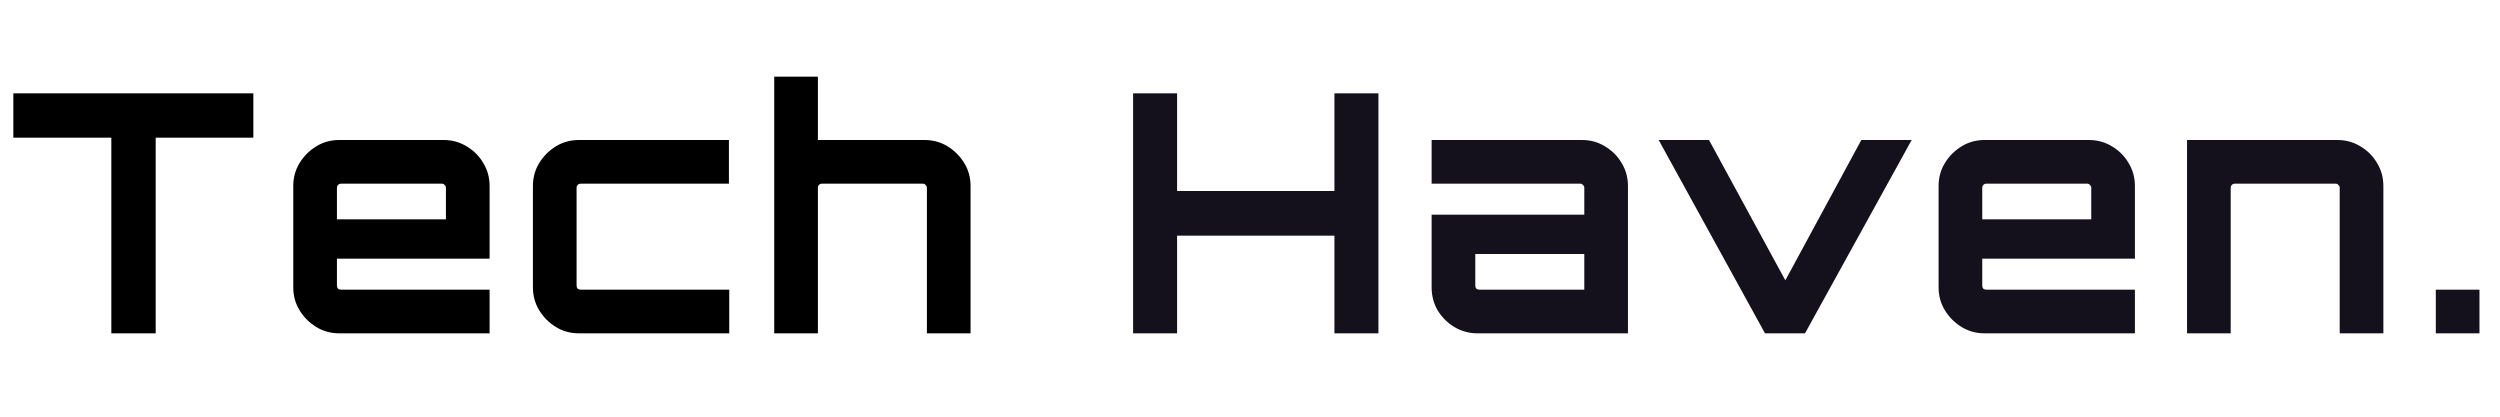
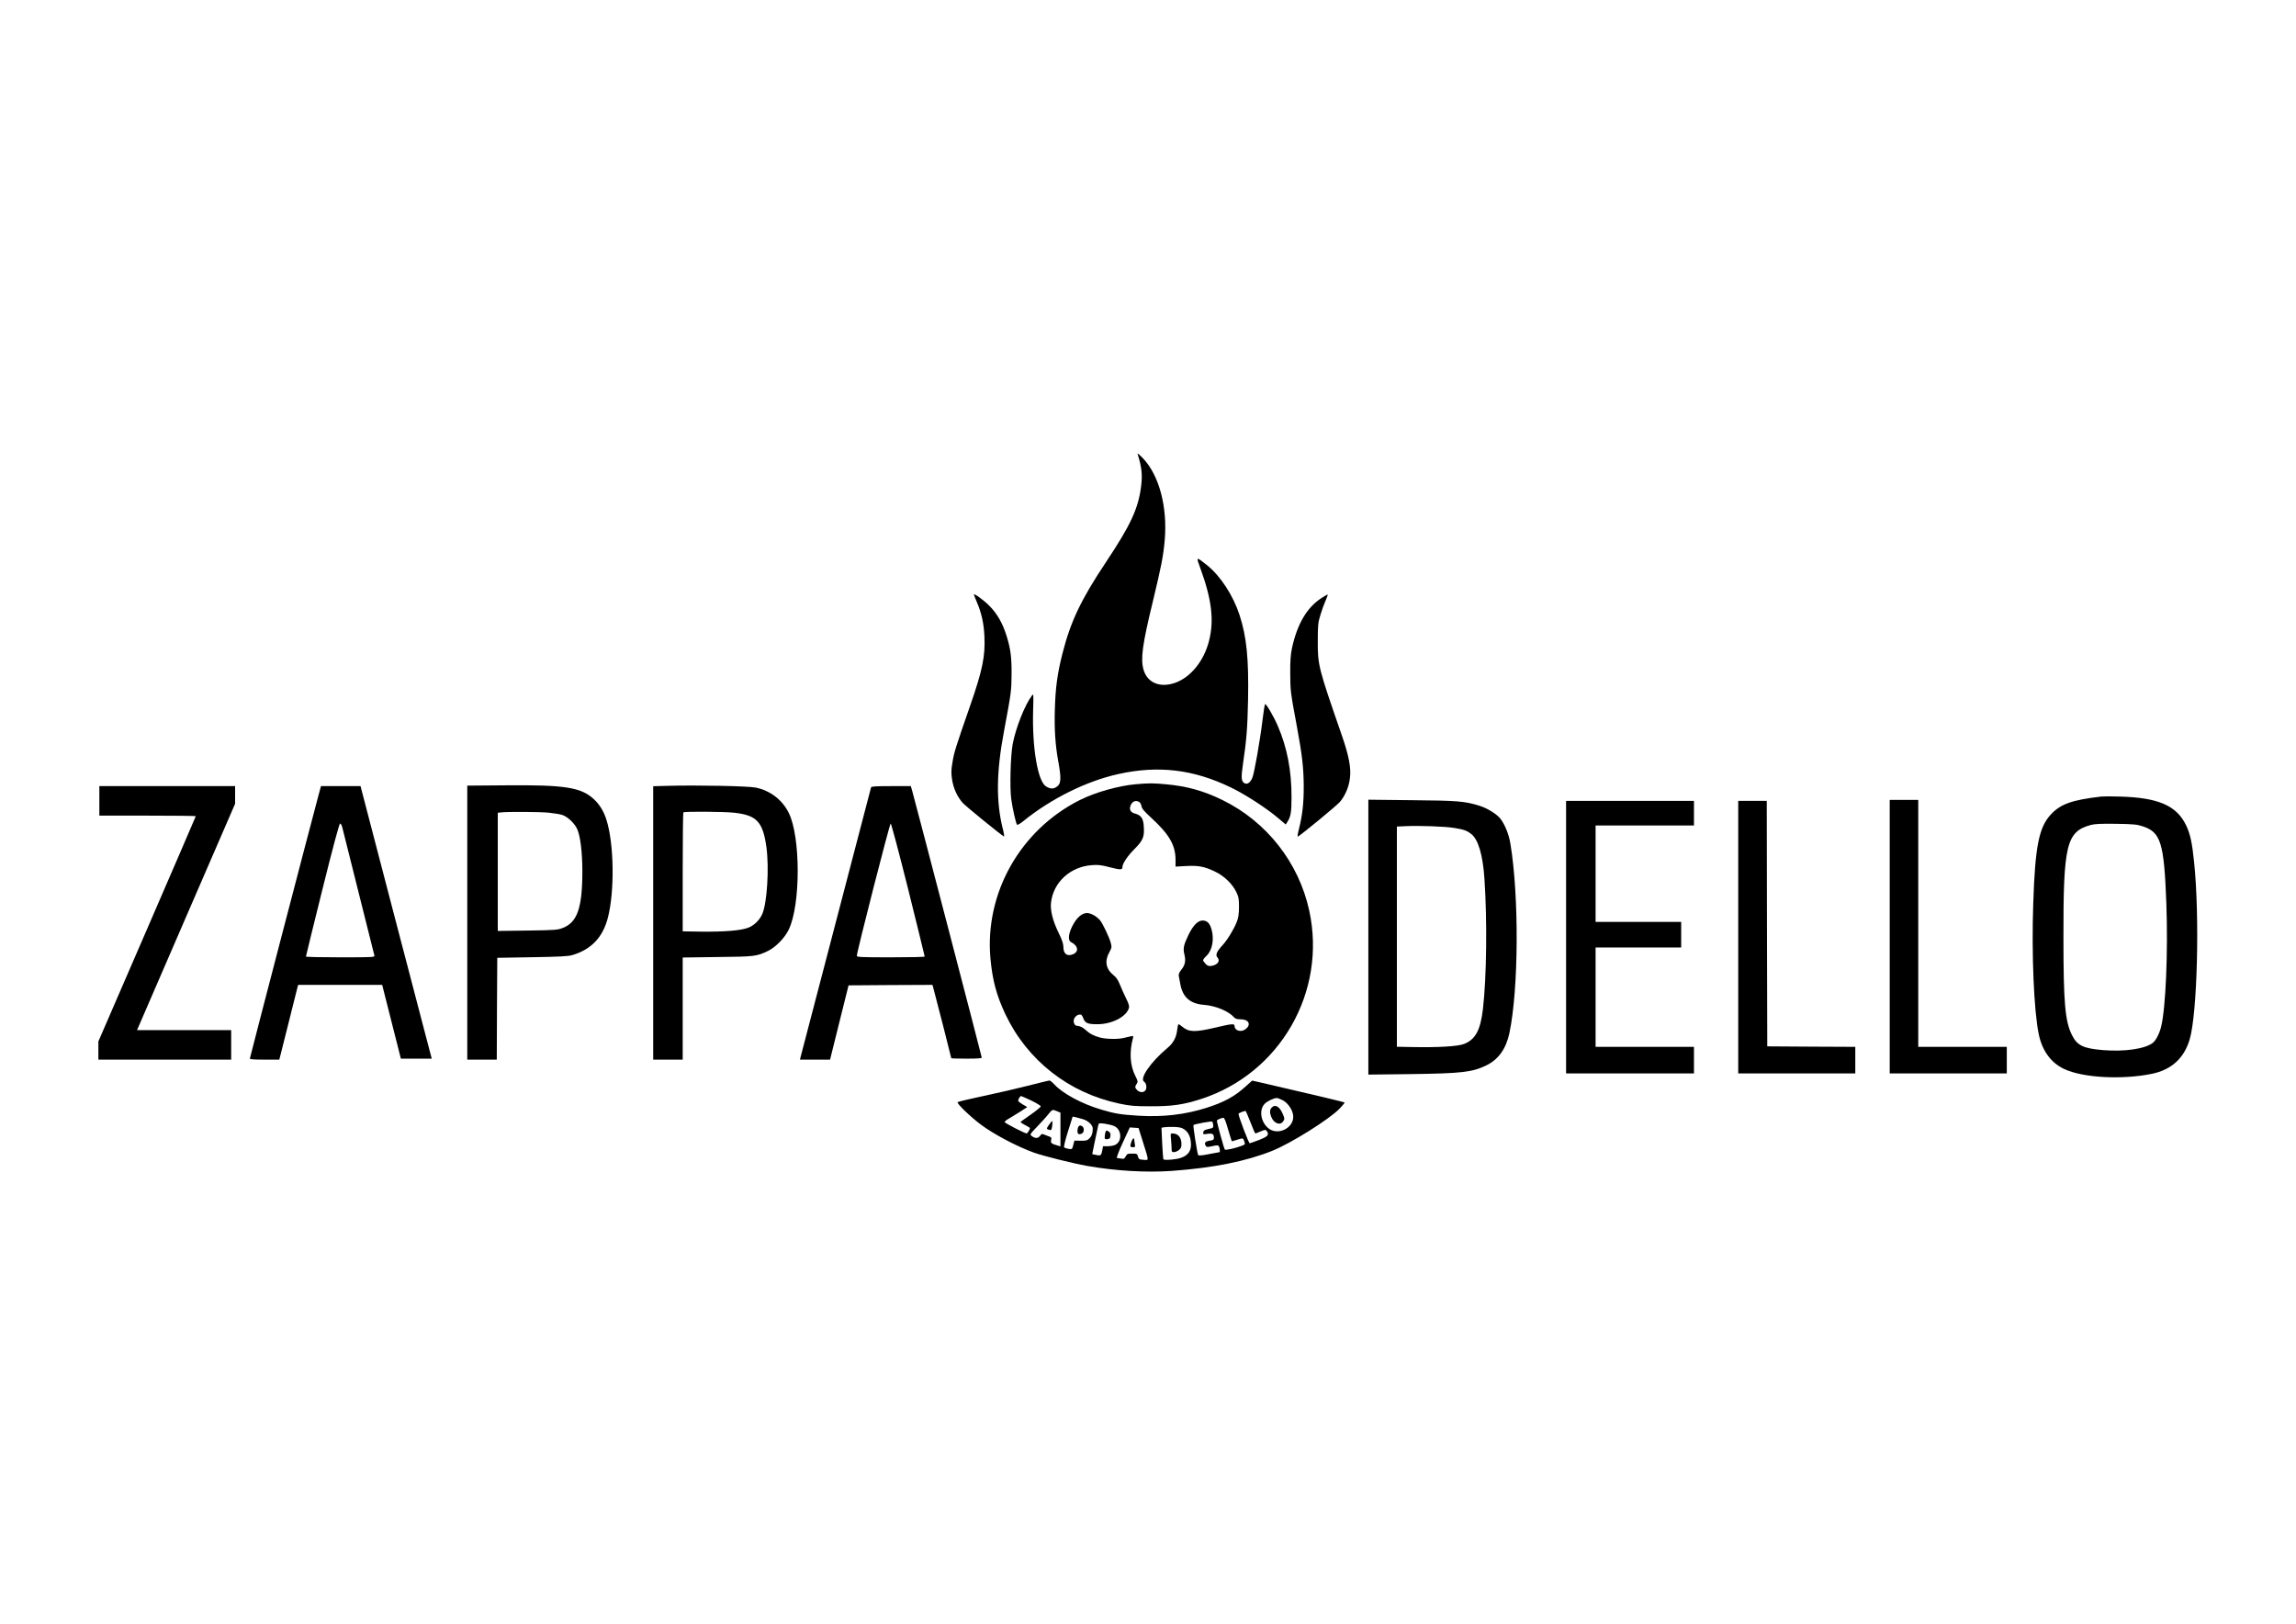
- <svg xmlns="http://www.w3.org/2000/svg" width="180" height="30" viewBox="0 0 180 30" fill="none">
-   <path d="M8.016 24V9.912H0.96V6.72H18.241V9.912H11.209V24H8.016ZM24.427 24C23.819 24 23.267 23.848 22.771 23.544C22.275 23.24 21.875 22.84 21.571 22.344C21.267 21.848 21.115 21.296 21.115 20.688V13.392C21.115 12.784 21.267 12.232 21.571 11.736C21.875 11.24 22.275 10.84 22.771 10.536C23.267 10.232 23.819 10.08 24.427 10.08H31.939C32.547 10.08 33.099 10.232 33.595 10.536C34.107 10.84 34.507 11.24 34.795 11.736C35.099 12.232 35.251 12.784 35.251 13.392V18.624H24.259V20.568C24.259 20.648 24.283 20.72 24.331 20.784C24.395 20.832 24.467 20.856 24.547 20.856H35.251V24H24.427ZM24.259 15.792H32.107V13.512C32.107 13.432 32.075 13.368 32.011 13.32C31.963 13.256 31.899 13.224 31.819 13.224H24.547C24.467 13.224 24.395 13.256 24.331 13.32C24.283 13.368 24.259 13.432 24.259 13.512V15.792ZM41.682 24C41.074 24 40.522 23.848 40.026 23.544C39.53 23.24 39.13 22.84 38.826 22.344C38.522 21.848 38.37 21.296 38.37 20.688V13.392C38.37 12.784 38.522 12.232 38.826 11.736C39.13 11.24 39.53 10.84 40.026 10.536C40.522 10.232 41.074 10.08 41.682 10.08H52.482V13.224H41.802C41.722 13.224 41.65 13.256 41.586 13.32C41.538 13.368 41.514 13.432 41.514 13.512V20.568C41.514 20.648 41.538 20.72 41.586 20.784C41.65 20.832 41.722 20.856 41.802 20.856H52.506V24H41.682ZM55.744 24V5.52H58.888V10.08H66.568C67.176 10.08 67.728 10.232 68.224 10.536C68.72 10.84 69.12 11.24 69.424 11.736C69.728 12.232 69.88 12.784 69.88 13.392V24H66.736V13.512C66.736 13.432 66.704 13.368 66.64 13.32C66.592 13.256 66.528 13.224 66.448 13.224H59.176C59.096 13.224 59.024 13.256 58.96 13.32C58.912 13.368 58.888 13.432 58.888 13.512V24H55.744Z" fill="black" />
-   <path d="M81.583 24V6.72H84.751V13.752H96.079V6.72H99.247V24H96.079V16.968H84.751V24H81.583ZM106.389 24C105.781 24 105.221 23.848 104.709 23.544C104.213 23.24 103.813 22.84 103.509 22.344C103.221 21.848 103.077 21.296 103.077 20.688V15.456H114.069V13.512C114.069 13.432 114.037 13.368 113.973 13.32C113.925 13.256 113.861 13.224 113.781 13.224H103.077V10.08H113.901C114.509 10.08 115.061 10.232 115.557 10.536C116.069 10.84 116.469 11.24 116.757 11.736C117.061 12.232 117.213 12.784 117.213 13.392V24H106.389ZM106.509 20.856H114.069V18.288H106.221V20.568C106.221 20.648 106.245 20.72 106.293 20.784C106.357 20.832 106.429 20.856 106.509 20.856ZM127.08 24L119.424 10.08H123.048L128.544 20.184L134.016 10.08H137.64L129.96 24H127.08ZM142.89 24C142.282 24 141.73 23.848 141.234 23.544C140.738 23.24 140.338 22.84 140.034 22.344C139.73 21.848 139.578 21.296 139.578 20.688V13.392C139.578 12.784 139.73 12.232 140.034 11.736C140.338 11.24 140.738 10.84 141.234 10.536C141.73 10.232 142.282 10.08 142.89 10.08H150.402C151.01 10.08 151.562 10.232 152.058 10.536C152.57 10.84 152.97 11.24 153.258 11.736C153.562 12.232 153.714 12.784 153.714 13.392V18.624H142.722V20.568C142.722 20.648 142.746 20.72 142.794 20.784C142.858 20.832 142.93 20.856 143.01 20.856H153.714V24H142.89ZM142.722 15.792H150.57V13.512C150.57 13.432 150.538 13.368 150.474 13.32C150.426 13.256 150.362 13.224 150.282 13.224H143.01C142.93 13.224 142.858 13.256 142.794 13.32C142.746 13.368 142.722 13.432 142.722 13.512V15.792ZM157.467 24V10.08H168.291C168.899 10.08 169.451 10.232 169.947 10.536C170.459 10.84 170.859 11.24 171.147 11.736C171.451 12.232 171.603 12.784 171.603 13.392V24H168.459V13.512C168.459 13.432 168.427 13.368 168.363 13.32C168.315 13.256 168.251 13.224 168.171 13.224H160.899C160.819 13.224 160.747 13.256 160.683 13.32C160.635 13.368 160.611 13.432 160.611 13.512V24H157.467ZM175.378 24V20.856H178.522V24H175.378Z" fill="#14111C" />
+ <svg xmlns="http://www.w3.org/2000/svg" version="1.0" width="2334pt" height="1650pt" viewBox="0 0 2334 1650" preserveAspectRatio="xMidYMid meet">
+   <g transform="translate(0,1650) scale(0.1,-0.1)" fill="#000000" stroke="none">
+     <path d="M11564 11887 c42 -133 51 -214 36 -329 -28 -226 -106 -394 -355 -768 -255 -382 -362 -606 -445 -934 -52 -206 -71 -347 -77 -571 -6 -195 5 -355 32 -507 36 -195 33 -248 -18 -278 -33 -21 -64 -18 -105 8 -83 54 -140 391 -130 765 5 176 5 180 -13 156 -72 -95 -164 -329 -195 -494 -21 -117 -30 -432 -15 -551 13 -96 48 -254 60 -267 5 -4 32 12 62 36 283 230 643 408 969 480 406 90 765 47 1145 -138 143 -69 358 -208 477 -309 l78 -66 16 25 c35 54 43 98 43 250 1 272 -45 510 -141 730 -42 97 -119 228 -128 218 -4 -4 -15 -71 -24 -148 -28 -229 -86 -557 -106 -602 -22 -49 -51 -69 -80 -53 -31 17 -35 56 -16 185 38 258 47 371 53 660 8 420 -14 643 -87 866 -65 198 -193 394 -327 502 -116 93 -116 93 -71 -28 116 -317 142 -530 88 -740 -52 -205 -188 -371 -347 -426 -152 -52 -279 1 -318 133 -32 111 -13 254 95 698 84 348 106 459 120 620 29 338 -56 658 -221 832 -34 35 -58 55 -55 45z" />
+     <path d="M9900 10457 c0 -3 13 -36 29 -74 49 -114 72 -217 78 -349 10 -203 -20 -347 -143 -701 -153 -439 -165 -480 -181 -577 -14 -81 -15 -112 -5 -177 13 -89 53 -178 109 -240 29 -33 381 -319 418 -341 6 -4 1 33 -12 82 -68 273 -65 573 13 987 74 394 76 414 77 578 2 173 -10 260 -50 390 -41 132 -98 231 -178 310 -59 59 -155 128 -155 112z" />
+     <path d="M13434 10422 c-149 -96 -248 -266 -301 -512 -13 -64 -18 -127 -17 -255 1 -176 1 -182 68 -542 53 -284 68 -420 69 -598 1 -175 -13 -297 -47 -435 -14 -52 -19 -87 -12 -83 52 33 401 320 429 355 51 62 88 147 99 233 15 105 -8 229 -83 445 -239 689 -244 709 -243 960 0 159 3 183 27 261 14 48 38 113 52 144 14 32 24 60 22 62 -2 2 -30 -14 -63 -35z" />
+     <path d="M11543 8529 c-177 -16 -409 -82 -567 -161 -604 -304 -966 -944 -908 -1606 20 -223 62 -380 153 -572 223 -469 645 -799 1158 -907 111 -23 149 -27 321 -27 217 -1 334 17 513 75 801 261 1276 1089 1096 1914 -106 488 -434 905 -883 1124 -190 93 -362 141 -576 160 -128 12 -172 12 -307 0z m36 -179 c10 -5 22 -25 25 -44 5 -26 27 -52 98 -117 184 -169 248 -279 248 -429 l0 -68 109 6 c127 6 184 -5 291 -56 93 -43 179 -127 218 -209 24 -51 27 -70 27 -153 -1 -74 -6 -108 -23 -151 -31 -78 -97 -186 -149 -241 -55 -60 -69 -95 -48 -118 32 -35 5 -76 -58 -87 -29 -4 -40 -1 -61 20 -14 15 -26 31 -26 38 0 6 16 27 36 46 58 55 79 169 49 270 -18 61 -45 87 -90 87 -49 0 -97 -50 -145 -149 -48 -101 -55 -133 -40 -196 16 -64 7 -108 -31 -155 -22 -28 -29 -46 -26 -64 3 -14 10 -51 16 -84 24 -132 100 -198 239 -209 119 -9 250 -63 307 -127 13 -15 31 -20 67 -20 82 0 110 -54 50 -100 -44 -35 -112 -16 -112 32 0 26 -26 24 -199 -17 -205 -48 -266 -46 -333 10 -16 14 -33 25 -37 25 -5 0 -11 -25 -14 -55 -8 -78 -40 -138 -100 -187 -170 -142 -287 -312 -236 -343 20 -13 29 -54 17 -80 -14 -31 -59 -34 -88 -5 -24 24 -25 34 -5 64 14 21 13 27 -14 81 -54 106 -62 243 -24 384 6 22 4 23 -23 18 -16 -3 -47 -10 -69 -16 -56 -15 -180 -13 -240 3 -65 17 -108 39 -153 81 -24 21 -50 35 -72 37 -27 2 -35 9 -43 32 -12 35 17 79 55 84 21 3 27 -4 40 -37 20 -51 45 -61 144 -61 149 0 298 78 321 168 4 16 -5 46 -30 95 -20 40 -47 102 -62 138 -19 48 -37 75 -66 98 -77 62 -92 142 -43 231 26 48 27 54 15 98 -15 57 -83 199 -109 229 -37 42 -93 73 -133 73 -52 0 -108 -51 -149 -134 -40 -80 -45 -145 -13 -161 84 -43 82 -114 -4 -131 -45 -9 -73 22 -73 80 0 33 -13 71 -49 146 -59 120 -86 228 -77 306 24 208 197 366 417 381 61 5 95 1 182 -22 106 -27 127 -27 127 1 0 36 49 110 120 182 90 90 105 126 97 235 -5 79 -27 111 -89 128 -44 11 -61 40 -46 79 16 44 50 60 87 40z" />
+     <path d="M4750 7123 l0 -1393 150 0 150 0 2 518 3 517 355 6 c283 5 366 9 409 22 192 57 310 181 361 382 69 270 62 750 -15 992 -27 87 -70 157 -130 212 -130 119 -294 145 -902 139 l-383 -3 0 -1392z m829 1117 c52 -6 112 -15 134 -22 56 -17 130 -87 156 -148 31 -72 51 -237 51 -425 0 -371 -51 -519 -198 -576 -53 -21 -77 -23 -359 -27 l-303 -4 0 600 0 601 33 4 c68 8 396 6 486 -3z" />
+     <path d="M6788 8513 l-148 -4 0 -1389 0 -1390 150 0 150 0 0 519 0 519 353 5 c380 4 399 6 516 63 79 39 170 133 210 218 120 251 120 939 0 1182 -66 134 -187 228 -336 259 -72 16 -596 26 -895 18z m672 -273 c232 -25 295 -91 331 -350 29 -212 7 -567 -42 -680 -28 -63 -84 -117 -145 -140 -75 -28 -238 -41 -466 -39 l-198 3 0 601 c0 331 3 605 7 608 10 11 406 8 513 -3z" />
+     <path d="M1010 8360 l0 -150 490 0 c270 0 490 -2 490 -6 0 -3 -223 -519 -495 -1147 l-495 -1142 0 -92 0 -93 675 0 675 0 0 150 0 150 -479 0 -478 0 498 1150 499 1151 0 89 0 90 -690 0 -690 0 0 -150z" />
+     <path d="M3242 8433 c-66 -243 -702 -2682 -702 -2692 0 -8 44 -11 150 -11 l149 0 10 38 c6 20 44 174 86 342 42 168 80 322 86 343 l10 37 427 0 427 0 95 -375 95 -375 157 0 157 0 -43 163 c-23 89 -186 712 -362 1384 l-319 1223 -201 0 -201 0 -21 -77z m237 -340 c6 -21 80 -319 166 -663 86 -344 158 -633 161 -642 5 -17 -16 -18 -345 -18 -193 0 -351 3 -351 8 0 4 75 310 167 680 107 430 172 672 180 672 7 0 17 -17 22 -37z" />
+     <path d="M8855 8498 c-2 -7 -162 -618 -355 -1358 -193 -740 -355 -1360 -360 -1377 l-8 -33 153 0 153 0 94 378 94 377 426 3 427 2 14 -52 c18 -63 177 -686 177 -693 0 -3 70 -5 155 -5 110 0 155 3 155 11 0 11 -671 2582 -706 2707 l-15 52 -200 0 c-151 0 -201 -3 -204 -12z m378 -1040 c92 -370 167 -676 167 -680 0 -5 -155 -8 -345 -8 -301 0 -345 2 -345 15 0 40 334 1345 344 1345 6 0 80 -277 179 -672z" />
+     <path d="M21360 8404 c-298 -35 -411 -75 -510 -180 -123 -130 -162 -324 -181 -906 -18 -514 7 -1096 56 -1330 35 -168 124 -290 258 -353 190 -90 590 -111 892 -49 199 41 327 158 384 349 78 264 103 1253 45 1804 -20 197 -39 282 -79 368 -96 205 -284 287 -680 297 -82 3 -166 2 -185 0z m423 -303 c183 -60 216 -168 239 -782 18 -490 -6 -1064 -53 -1254 -16 -68 -53 -139 -84 -164 -80 -62 -287 -92 -507 -74 -203 17 -264 47 -317 156 -68 138 -85 324 -85 982 -2 950 30 1082 277 1150 40 11 101 14 257 12 180 -3 213 -6 273 -26z" />
+     <path d="M13910 6975 l0 -1397 428 5 c521 7 628 19 772 89 123 60 200 169 234 328 94 447 99 1390 10 1925 -15 93 -55 193 -101 253 -36 47 -134 108 -212 132 -151 47 -222 53 -688 57 l-443 5 0 -1397z m872 1110 c98 -16 128 -26 173 -61 72 -54 119 -215 135 -454 29 -424 22 -1005 -15 -1323 -25 -218 -77 -313 -193 -358 -66 -25 -266 -36 -529 -31 l-153 3 0 1119 0 1119 88 4 c140 7 405 -3 494 -18z" />
+     <path d="M19210 6980 l0 -1390 595 0 595 0 0 135 0 135 -450 0 -450 0 0 1255 0 1255 -145 0 -145 0 0 -1390z" />
+     <path d="M15920 6975 l0 -1385 650 0 650 0 0 135 0 135 -500 0 -500 0 0 505 0 505 435 0 435 0 0 130 0 130 -435 0 -435 0 0 490 0 490 500 0 500 0 0 125 0 125 -650 0 -650 0 0 -1385z" />
+     <path d="M17670 6975 l0 -1385 595 0 595 0 0 135 0 135 -447 2 -448 3 -3 1248 -2 1247 -145 0 -145 0 0 -1385z" />
+     <path d="M10450 5465 c-113 -29 -317 -76 -455 -105 -137 -29 -254 -57 -260 -62 -13 -12 130 -149 237 -229 134 -100 367 -222 538 -284 98 -35 395 -109 540 -135 290 -51 601 -69 860 -51 426 31 756 97 1025 205 188 76 574 317 679 425 33 33 57 63 54 66 -4 4 -350 87 -876 208 l-63 14 -66 -59 c-113 -103 -216 -159 -396 -217 -220 -70 -444 -96 -693 -81 -186 12 -240 21 -375 61 -201 59 -394 163 -482 258 -21 23 -43 40 -50 39 -7 0 -104 -25 -217 -53z m34 -151 c53 -26 96 -52 96 -59 0 -6 -44 -43 -97 -80 -54 -38 -102 -72 -107 -76 -5 -4 15 -19 43 -33 28 -15 51 -28 51 -31 0 -14 -25 -55 -34 -55 -18 0 -220 104 -223 115 -2 6 18 22 45 37 26 15 78 47 116 71 l69 45 -47 27 c-25 15 -46 31 -46 37 0 15 20 48 29 48 5 0 52 -21 105 -46z m2552 5 c49 -23 98 -89 108 -145 26 -135 -160 -230 -260 -133 -72 69 -84 183 -27 241 28 27 90 57 122 58 8 0 34 -9 57 -21z m-2291 -113 l35 -15 0 -171 0 -171 -22 6 c-70 20 -79 27 -73 56 5 23 3 30 -12 35 -10 3 -32 12 -50 19 -30 13 -33 13 -52 -11 -21 -27 -48 -26 -85 1 -18 14 -15 19 60 97 44 46 95 102 113 126 39 47 39 47 86 28z m1966 -111 c24 -63 47 -115 50 -115 4 0 29 9 55 21 46 19 49 19 62 2 26 -37 11 -54 -78 -89 -47 -18 -90 -33 -96 -34 -10 0 -114 274 -114 299 0 7 46 26 71 30 3 1 26 -51 50 -114z m-1699 29 c28 -9 58 -28 74 -47 22 -26 25 -38 21 -75 -3 -30 -13 -53 -31 -71 -23 -23 -34 -26 -90 -25 l-64 1 -12 -45 c-11 -44 -11 -44 -47 -39 -20 4 -40 10 -45 15 -6 6 10 71 38 161 l48 152 31 -6 c16 -4 51 -13 77 -21z m1458 -56 c25 -88 51 -168 53 -168 1 0 24 7 51 15 64 20 62 20 75 -16 10 -29 9 -31 -22 -43 -62 -25 -168 -49 -176 -40 -8 8 -81 275 -81 294 0 8 45 28 67 29 7 1 22 -32 33 -71z m-137 -4 c2 -26 -1 -29 -48 -39 -40 -9 -51 -15 -53 -34 -3 -21 -1 -22 43 -15 51 7 65 -2 65 -42 0 -18 -8 -23 -45 -28 -46 -7 -56 -23 -36 -55 7 -11 18 -11 66 0 48 11 58 10 66 -2 8 -12 13 -59 7 -59 -2 0 -50 -9 -107 -20 -68 -14 -107 -17 -111 -10 -9 14 -54 300 -48 305 10 10 183 42 191 35 4 -4 9 -20 10 -36z m-1009 -8 c78 -32 87 -154 15 -191 -15 -8 -50 -15 -77 -15 l-49 0 -9 -47 c-10 -51 -15 -53 -80 -38 l-21 5 28 137 c16 76 31 147 34 159 4 19 9 20 65 13 33 -5 75 -15 94 -23z m715 -35 c41 -29 62 -71 67 -135 10 -105 -53 -160 -197 -172 -45 -4 -79 -3 -82 3 -3 5 -9 80 -13 165 l-7 156 29 5 c16 3 61 4 100 3 55 -2 79 -8 103 -25z m-421 -126 c64 -204 63 -187 6 -183 -44 3 -48 6 -56 33 -7 28 -10 30 -59 30 -46 0 -52 -3 -66 -29 -13 -24 -19 -27 -45 -22 -17 3 -36 6 -43 6 -8 0 14 60 58 155 l72 156 45 -3 44 -3 44 -140z" />
+     <path d="M12927 5242 c-20 -21 -21 -49 -6 -89 26 -71 93 -97 124 -49 15 23 15 28 -6 76 -32 75 -78 100 -112 62z" />
+     <path d="M10665 5070 c-30 -44 -30 -44 2 -54 19 -6 22 -2 29 39 3 25 4 48 2 51 -3 2 -18 -14 -33 -36z" />
+     <path d="M10955 5024 c-7 -42 4 -59 34 -49 43 13 35 85 -9 85 -13 0 -20 -11 -25 -36z" />
+     <path d="M11236 4988 c-3 -13 -6 -33 -6 -46 0 -20 4 -23 28 -20 22 2 28 9 30 33 3 19 -2 33 -14 42 -25 18 -31 16 -38 -9z" />
+     <path d="M11904 4919 c3 -34 6 -77 6 -95 0 -29 3 -34 24 -34 13 0 35 9 50 21 20 16 26 29 26 59 0 70 -34 110 -92 110 -20 0 -20 -4 -14 -61z" />
+     <path d="M11502 4897 c-17 -48 -15 -57 14 -57 24 0 26 3 20 31 -3 17 -6 38 -6 45 0 25 -16 14 -28 -19z" />
+   </g>
</svg>
